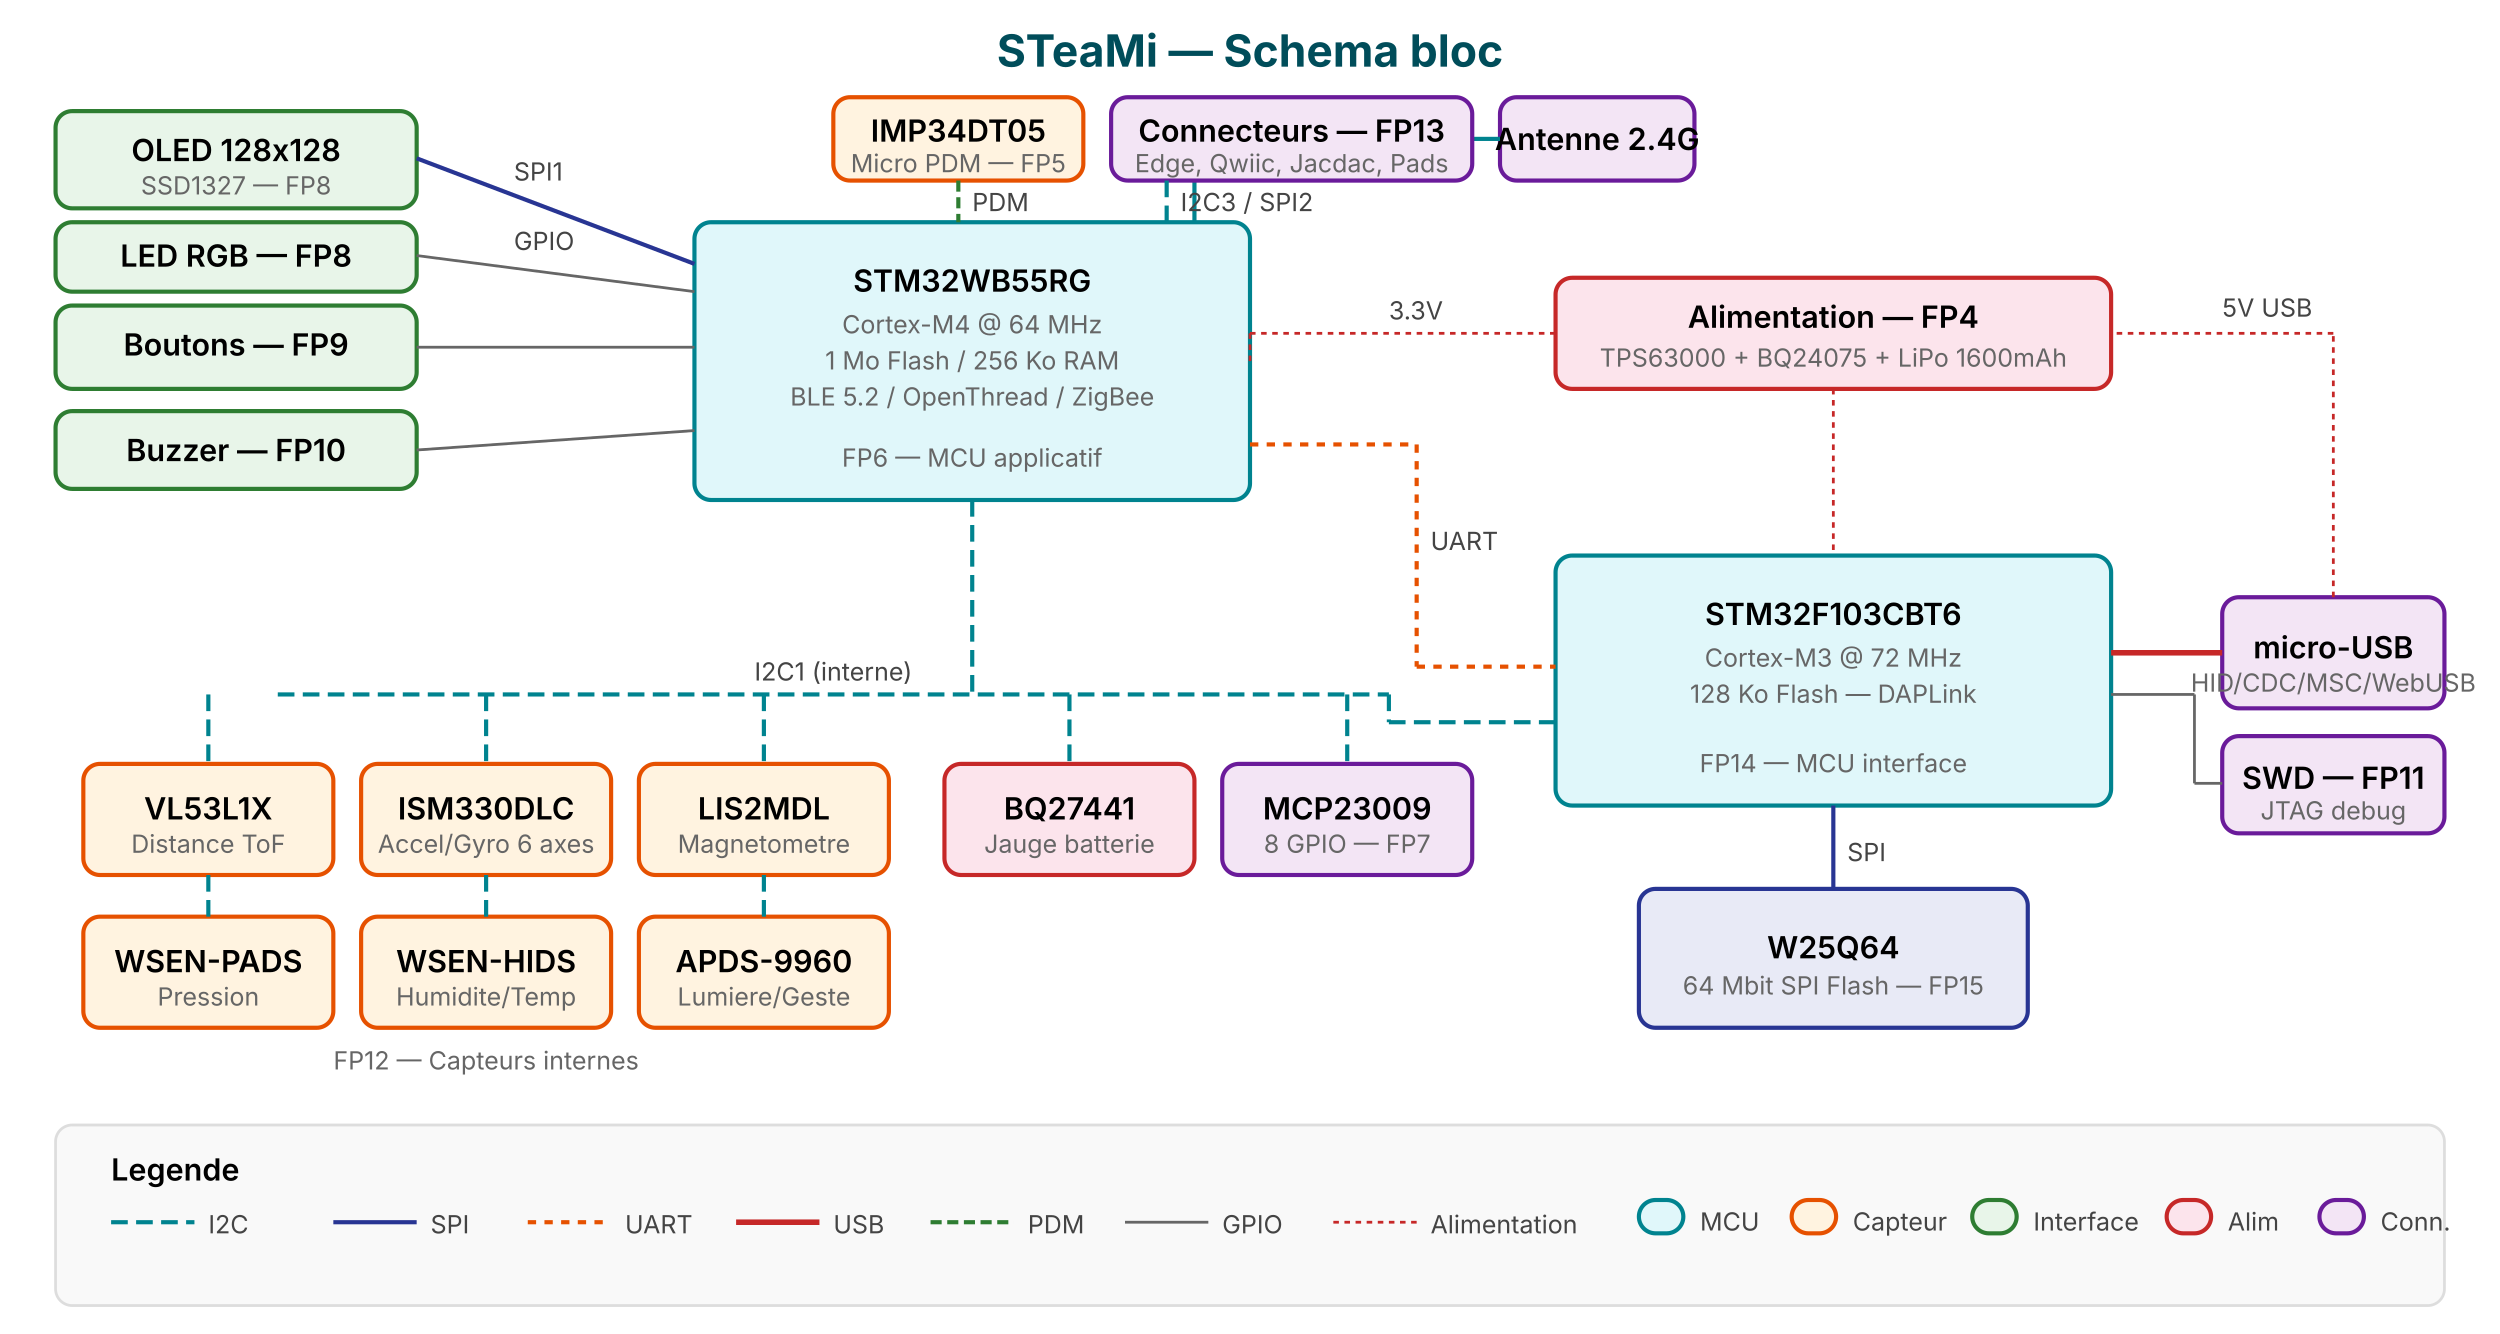
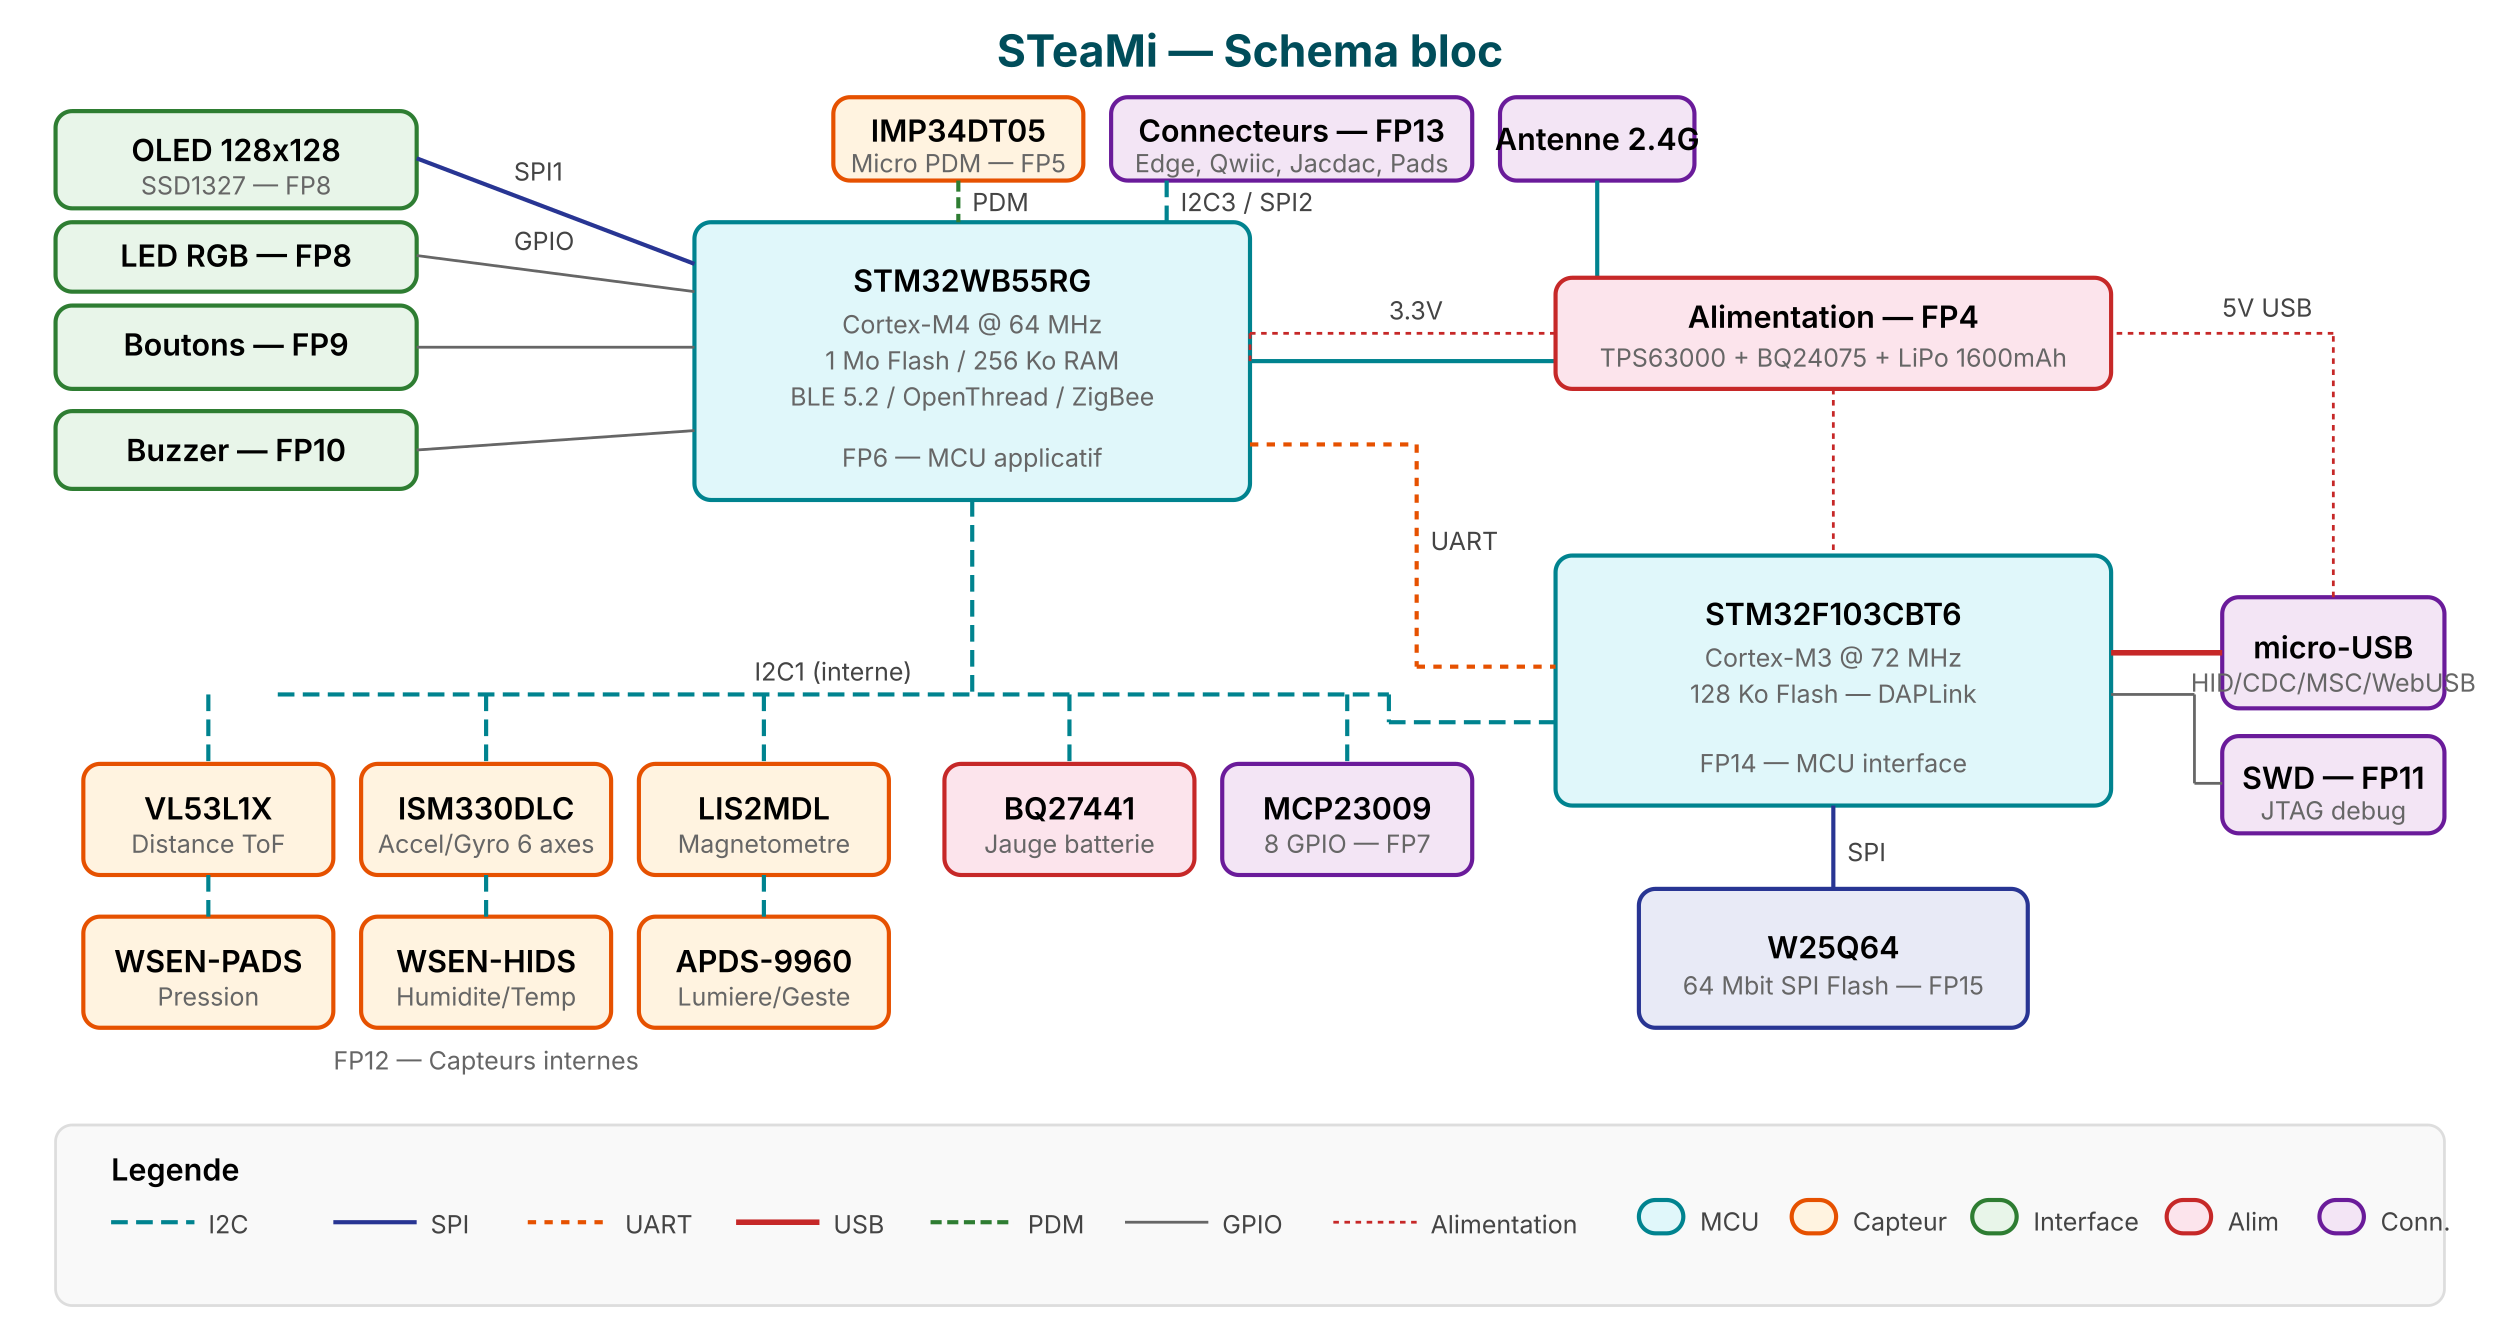
<svg xmlns="http://www.w3.org/2000/svg" viewBox="0 0 900 480" font-family="Inter, -apple-system, sans-serif" font-size="11">
  <defs>
    <style>
      .box { rx: 6; ry: 6; stroke-width: 1.5; }
      .mcu { fill: #e0f7fa; stroke: #00838f; }
      .sensor { fill: #fff3e0; stroke: #e65100; }
      .power { fill: #fce4ec; stroke: #c62828; }
      .ui { fill: #e8f5e9; stroke: #2e7d32; }
      .conn { fill: #f3e5f5; stroke: #6a1b9a; }
      .flash { fill: #e8eaf6; stroke: #283593; }
      .label { font-weight: 600; font-size: 11px; }
      .sublabel { font-size: 9px; fill: #666; }
      .bus { stroke-width: 1.5; fill: none; }
      .bus-i2c { stroke: #00838f; stroke-dasharray: 6,3; }
      .bus-spi { stroke: #283593; }
      .bus-uart { stroke: #e65100; stroke-dasharray: 3,3; }
      .bus-usb { stroke: #c62828; stroke-width: 2; }
      .bus-pwr { stroke: #c62828; stroke-width: 1; stroke-dasharray: 2,2; }
      .bus-pdm { stroke: #2e7d32; stroke-dasharray: 4,2; }
      .bus-gpio { stroke: #666; stroke-width: 1; }
      .title { font-size: 16px; font-weight: 700; fill: #004d5a; }
      .legend-text { font-size: 9px; fill: #444; }
    </style>
  </defs>
  <text x="450" y="24" text-anchor="middle" class="title">STeaMi — Schema bloc</text>
  <rect x="250" y="80" width="200" height="100" class="box mcu" />
  <text x="350" y="105" text-anchor="middle" class="label">STM32WB55RG</text>
  <text x="350" y="120" text-anchor="middle" class="sublabel">Cortex-M4 @ 64 MHz</text>
  <text x="350" y="133" text-anchor="middle" class="sublabel">1 Mo Flash / 256 Ko RAM</text>
  <text x="350" y="146" text-anchor="middle" class="sublabel">BLE 5.2 / OpenThread / ZigBee</text>
  <text x="350" y="168" text-anchor="middle" class="sublabel" fill="#00838f">FP6 — MCU applicatif</text>
  <rect x="540" y="35" width="70" height="30" class="box conn" />
  <text x="575" y="54" text-anchor="middle" class="label" font-size="9">Antenne 2.4G</text>
-   <line x1="430" y1="80" x2="430" y2="50" class="bus" stroke="#00838f" stroke-width="1.5" />
-   <line x1="430" y1="50" x2="540" y2="50" class="bus" stroke="#00838f" stroke-width="1.5" />
+   <line x1="450" y1="130" x2="575" y2="130" class="bus" stroke="#00838f" stroke-width="1.5" />
+   <line x1="575" y1="130" x2="575" y2="65" class="bus" stroke="#00838f" stroke-width="1.5" />
  <rect x="560" y="200" width="200" height="90" class="box mcu" />
  <text x="660" y="225" text-anchor="middle" class="label">STM32F103CBT6</text>
  <text x="660" y="240" text-anchor="middle" class="sublabel">Cortex-M3 @ 72 MHz</text>
  <text x="660" y="253" text-anchor="middle" class="sublabel">128 Ko Flash — DAPLink</text>
  <text x="660" y="278" text-anchor="middle" class="sublabel" fill="#00838f">FP14 — MCU interface</text>
  <rect x="800" y="215" width="80" height="40" class="box conn" />
  <text x="840" y="237" text-anchor="middle" class="label" font-size="9">micro-USB</text>
  <text x="840" y="249" text-anchor="middle" class="sublabel">HID/CDC/MSC/WebUSB</text>
  <line x1="760" y1="235" x2="800" y2="235" class="bus bus-usb" />
  <line x1="450" y1="160" x2="510" y2="160" class="bus bus-uart" />
  <line x1="510" y1="160" x2="510" y2="240" class="bus bus-uart" />
  <line x1="510" y1="240" x2="560" y2="240" class="bus bus-uart" />
  <text x="515" y="198" class="legend-text" fill="#e65100">UART</text>
  <rect x="590" y="320" width="140" height="50" class="box flash" />
  <text x="660" y="345" text-anchor="middle" class="label">W25Q64</text>
  <text x="660" y="358" text-anchor="middle" class="sublabel">64 Mbit SPI Flash — FP15</text>
  <line x1="660" y1="290" x2="660" y2="320" class="bus bus-spi" />
  <text x="665" y="310" class="legend-text" fill="#283593">SPI</text>
  <line x1="100" y1="250" x2="500" y2="250" class="bus bus-i2c" />
  <text x="300" y="245" text-anchor="middle" class="legend-text" fill="#00838f">I2C1 (interne)</text>
  <line x1="350" y1="180" x2="350" y2="250" class="bus bus-i2c" />
  <line x1="560" y1="260" x2="500" y2="260" class="bus bus-i2c" />
  <line x1="500" y1="250" x2="500" y2="260" class="bus bus-i2c" />
  <rect x="30" y="275" width="90" height="40" class="box sensor" />
  <text x="75" y="295" text-anchor="middle" class="label" font-size="9">VL53L1X</text>
  <text x="75" y="307" text-anchor="middle" class="sublabel">Distance ToF</text>
  <line x1="75" y1="250" x2="75" y2="275" class="bus bus-i2c" />
  <rect x="130" y="275" width="90" height="40" class="box sensor" />
  <text x="175" y="295" text-anchor="middle" class="label" font-size="9">ISM330DLC</text>
  <text x="175" y="307" text-anchor="middle" class="sublabel">Accel/Gyro 6 axes</text>
  <line x1="175" y1="250" x2="175" y2="275" class="bus bus-i2c" />
  <rect x="230" y="275" width="90" height="40" class="box sensor" />
  <text x="275" y="295" text-anchor="middle" class="label" font-size="9">LIS2MDL</text>
  <text x="275" y="307" text-anchor="middle" class="sublabel">Magnetometre</text>
  <line x1="275" y1="250" x2="275" y2="275" class="bus bus-i2c" />
  <rect x="30" y="330" width="90" height="40" class="box sensor" />
  <text x="75" y="350" text-anchor="middle" class="label" font-size="9">WSEN-PADS</text>
  <text x="75" y="362" text-anchor="middle" class="sublabel">Pression</text>
  <line x1="75" y1="315" x2="75" y2="330" class="bus bus-i2c" />
  <rect x="130" y="330" width="90" height="40" class="box sensor" />
  <text x="175" y="350" text-anchor="middle" class="label" font-size="9">WSEN-HIDS</text>
  <text x="175" y="362" text-anchor="middle" class="sublabel">Humidite/Temp</text>
  <line x1="175" y1="315" x2="175" y2="330" class="bus bus-i2c" />
  <rect x="230" y="330" width="90" height="40" class="box sensor" />
  <text x="275" y="350" text-anchor="middle" class="label" font-size="9">APDS-9960</text>
  <text x="275" y="362" text-anchor="middle" class="sublabel">Lumiere/Geste</text>
  <line x1="275" y1="315" x2="275" y2="330" class="bus bus-i2c" />
  <rect x="340" y="275" width="90" height="40" class="box power" />
  <text x="385" y="295" text-anchor="middle" class="label" font-size="9">BQ27441</text>
  <text x="385" y="307" text-anchor="middle" class="sublabel">Jauge batterie</text>
  <line x1="385" y1="250" x2="385" y2="275" class="bus bus-i2c" />
  <rect x="440" y="275" width="90" height="40" class="box conn" />
  <text x="485" y="295" text-anchor="middle" class="label" font-size="9">MCP23009</text>
  <text x="485" y="307" text-anchor="middle" class="sublabel">8 GPIO — FP7</text>
  <line x1="485" y1="250" x2="485" y2="275" class="bus bus-i2c" />
  <text x="175" y="385" text-anchor="middle" class="sublabel" fill="#e65100">FP12 — Capteurs internes</text>
  <rect x="300" y="35" width="90" height="30" class="box sensor" />
  <text x="345" y="51" text-anchor="middle" class="label" font-size="9">IMP34DT05</text>
  <text x="345" y="62" text-anchor="middle" class="sublabel">Micro PDM — FP5</text>
  <line x1="345" y1="65" x2="345" y2="80" class="bus bus-pdm" />
  <text x="350" y="76" class="legend-text" fill="#2e7d32">PDM</text>
  <rect x="20" y="40" width="130" height="35" class="box ui" />
  <text x="85" y="58" text-anchor="middle" class="label" font-size="10">OLED 128x128</text>
  <text x="85" y="70" text-anchor="middle" class="sublabel">SSD1327 — FP8</text>
  <line x1="150" y1="57" x2="250" y2="95" class="bus bus-spi" />
  <text x="185" y="65" class="legend-text" fill="#283593">SPI1</text>
  <rect x="20" y="80" width="130" height="25" class="box ui" />
  <text x="85" y="96" text-anchor="middle" class="label" font-size="9">LED RGB — FP8</text>
  <line x1="150" y1="92" x2="250" y2="105" class="bus bus-gpio" />
  <text x="185" y="90" class="legend-text" fill="#666">GPIO</text>
  <rect x="20" y="110" width="130" height="30" class="box ui" />
  <text x="85" y="128" text-anchor="middle" class="label" font-size="9">Boutons — FP9</text>
  <line x1="150" y1="125" x2="250" y2="125" class="bus bus-gpio" />
  <rect x="20" y="148" width="130" height="28" class="box ui" />
  <text x="85" y="166" text-anchor="middle" class="label" font-size="9">Buzzer — FP10</text>
  <line x1="150" y1="162" x2="250" y2="155" class="bus bus-gpio" />
  <rect x="560" y="100" width="200" height="40" class="box power" />
  <text x="660" y="118" text-anchor="middle" class="label" font-size="10">Alimentation — FP4</text>
  <text x="660" y="132" text-anchor="middle" class="sublabel">TPS63000 + BQ24075 + LiPo 1600mAh</text>
  <line x1="660" y1="140" x2="660" y2="200" class="bus bus-pwr" stroke-dasharray="2,4" />
  <line x1="560" y1="120" x2="450" y2="120" class="bus bus-pwr" />
  <line x1="450" y1="120" x2="450" y2="130" class="bus bus-pwr" />
  <text x="500" y="115" class="legend-text" fill="#c62828">3.3V</text>
  <line x1="840" y1="215" x2="840" y2="120" class="bus bus-pwr" />
  <line x1="840" y1="120" x2="760" y2="120" class="bus bus-pwr" />
  <text x="800" y="114" class="legend-text" fill="#c62828">5V USB</text>
  <rect x="400" y="35" width="130" height="30" class="box conn" />
  <text x="465" y="51" text-anchor="middle" class="label" font-size="9">Connecteurs — FP13</text>
  <text x="465" y="62" text-anchor="middle" class="sublabel">Edge, Qwiic, Jacdac, Pads</text>
  <line x1="420" y1="65" x2="420" y2="80" class="bus bus-i2c" stroke="#6a1b9a" />
  <text x="425" y="76" class="legend-text" fill="#6a1b9a">I2C3 / SPI2</text>
  <rect x="800" y="265" width="80" height="35" class="box conn" />
  <text x="840" y="284" text-anchor="middle" class="label" font-size="9">SWD — FP11</text>
  <text x="840" y="295" text-anchor="middle" class="sublabel">JTAG debug</text>
  <line x1="760" y1="250" x2="790" y2="250" class="bus bus-gpio" />
  <line x1="790" y1="250" x2="790" y2="282" class="bus bus-gpio" />
  <line x1="790" y1="282" x2="800" y2="282" class="bus bus-gpio" />
  <rect x="20" y="405" width="860" height="65" rx="6" fill="#f9f9f9" stroke="#ddd" />
  <text x="40" y="425" class="label" font-size="10">Legende</text>
  <line x1="40" y1="440" x2="70" y2="440" class="bus bus-i2c" />
  <text x="75" y="444" class="legend-text">I2C</text>
  <line x1="120" y1="440" x2="150" y2="440" class="bus bus-spi" />
  <text x="155" y="444" class="legend-text">SPI</text>
  <line x1="190" y1="440" x2="220" y2="440" class="bus bus-uart" />
  <text x="225" y="444" class="legend-text">UART</text>
  <line x1="265" y1="440" x2="295" y2="440" class="bus bus-usb" />
  <text x="300" y="444" class="legend-text">USB</text>
  <line x1="335" y1="440" x2="365" y2="440" class="bus bus-pdm" />
  <text x="370" y="444" class="legend-text">PDM</text>
  <line x1="405" y1="440" x2="435" y2="440" class="bus bus-gpio" />
  <text x="440" y="444" class="legend-text">GPIO</text>
  <line x1="480" y1="440" x2="510" y2="440" class="bus bus-pwr" />
  <text x="515" y="444" class="legend-text">Alimentation</text>
  <rect x="590" y="432" width="16" height="12" class="box mcu" />
  <text x="612" y="443" class="legend-text">MCU</text>
  <rect x="645" y="432" width="16" height="12" class="box sensor" />
  <text x="667" y="443" class="legend-text">Capteur</text>
  <rect x="710" y="432" width="16" height="12" class="box ui" />
  <text x="732" y="443" class="legend-text">Interface</text>
  <rect x="780" y="432" width="16" height="12" class="box power" />
  <text x="802" y="443" class="legend-text">Alim</text>
  <rect x="835" y="432" width="16" height="12" class="box conn" />
  <text x="857" y="443" class="legend-text">Conn.</text>
</svg>
